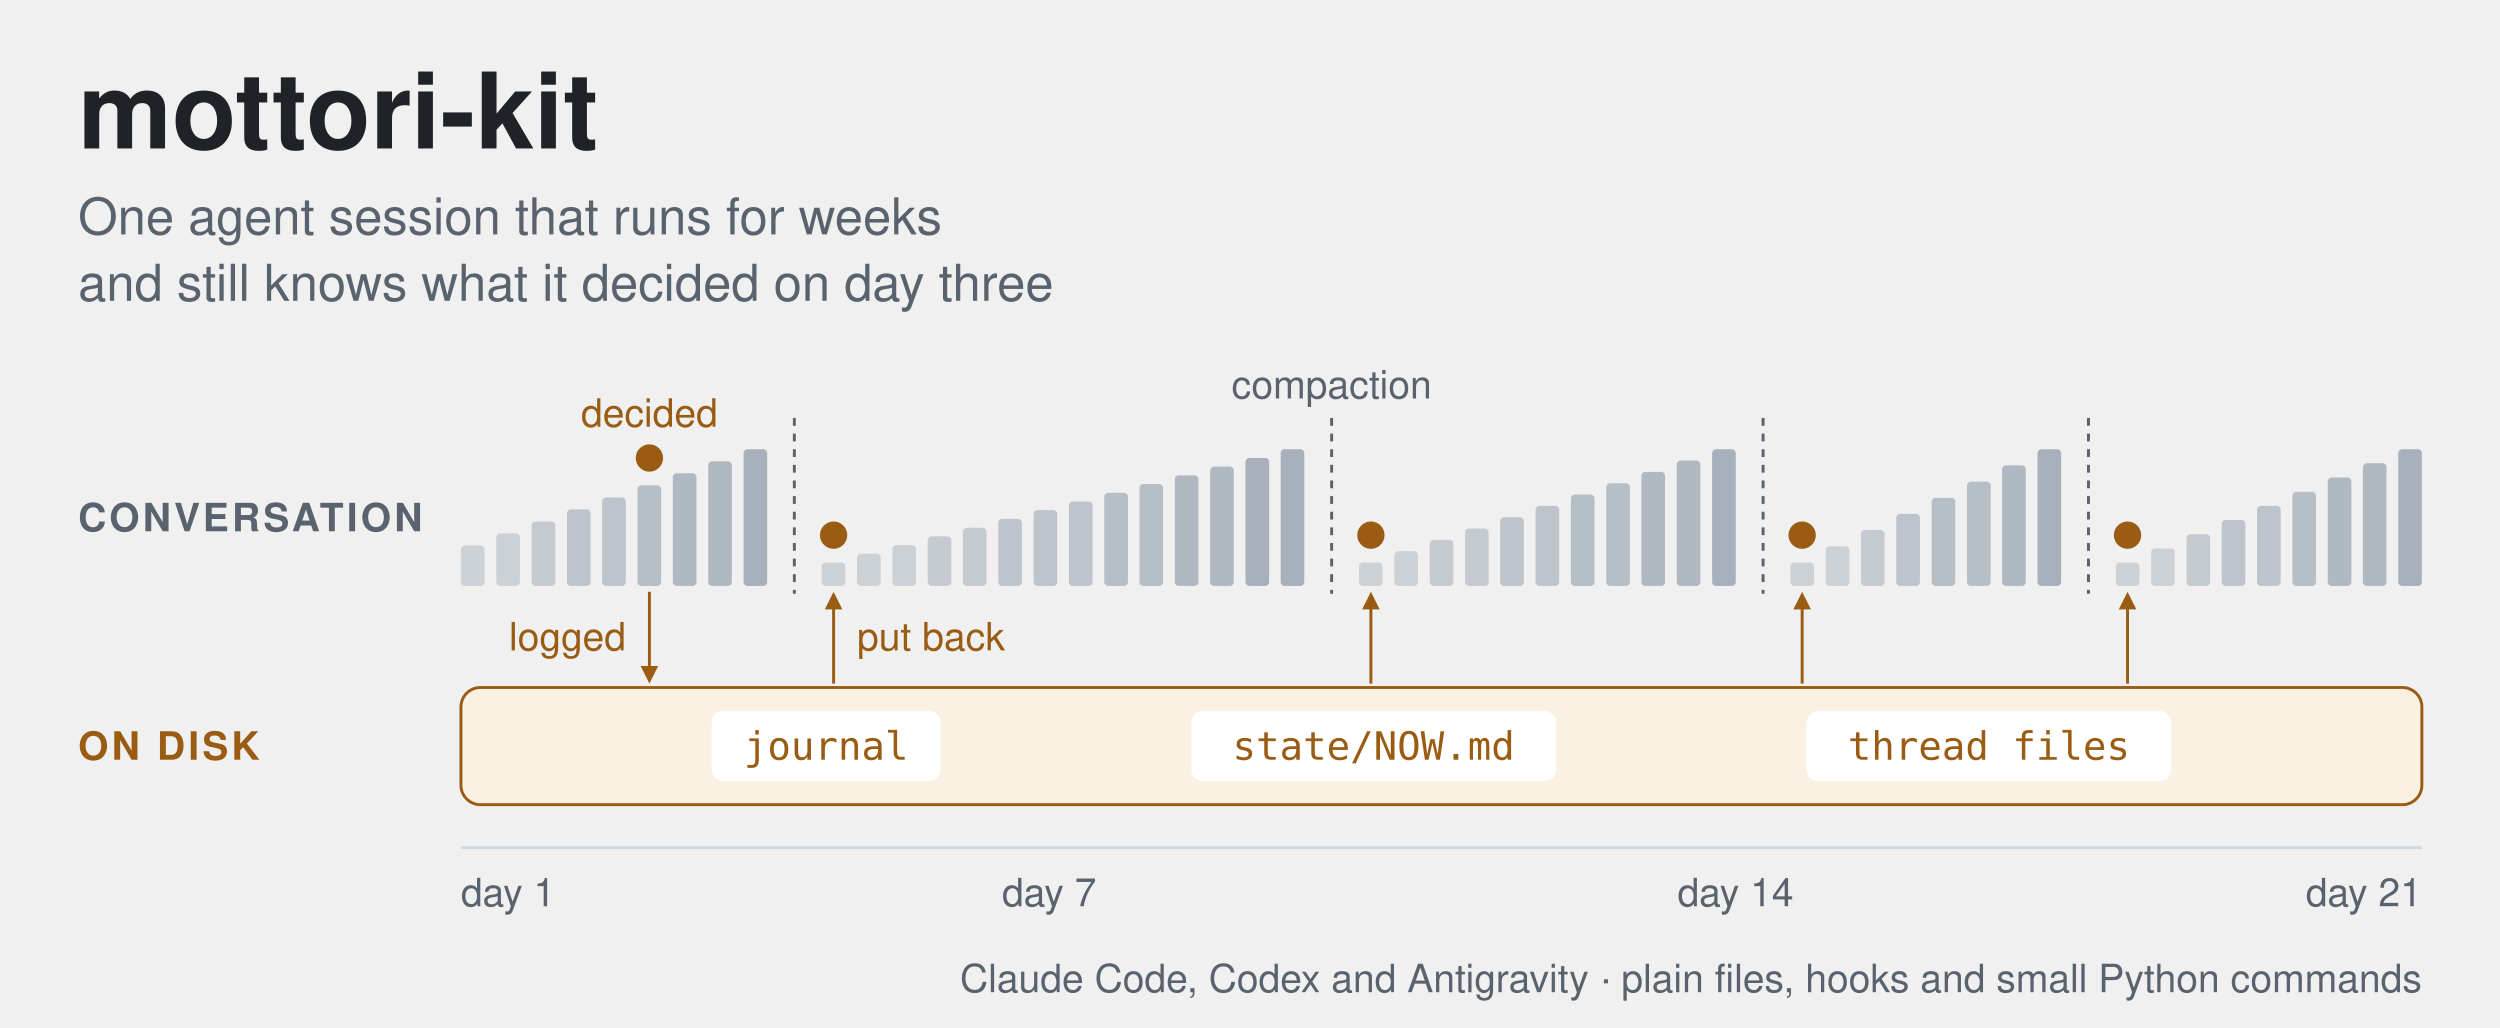
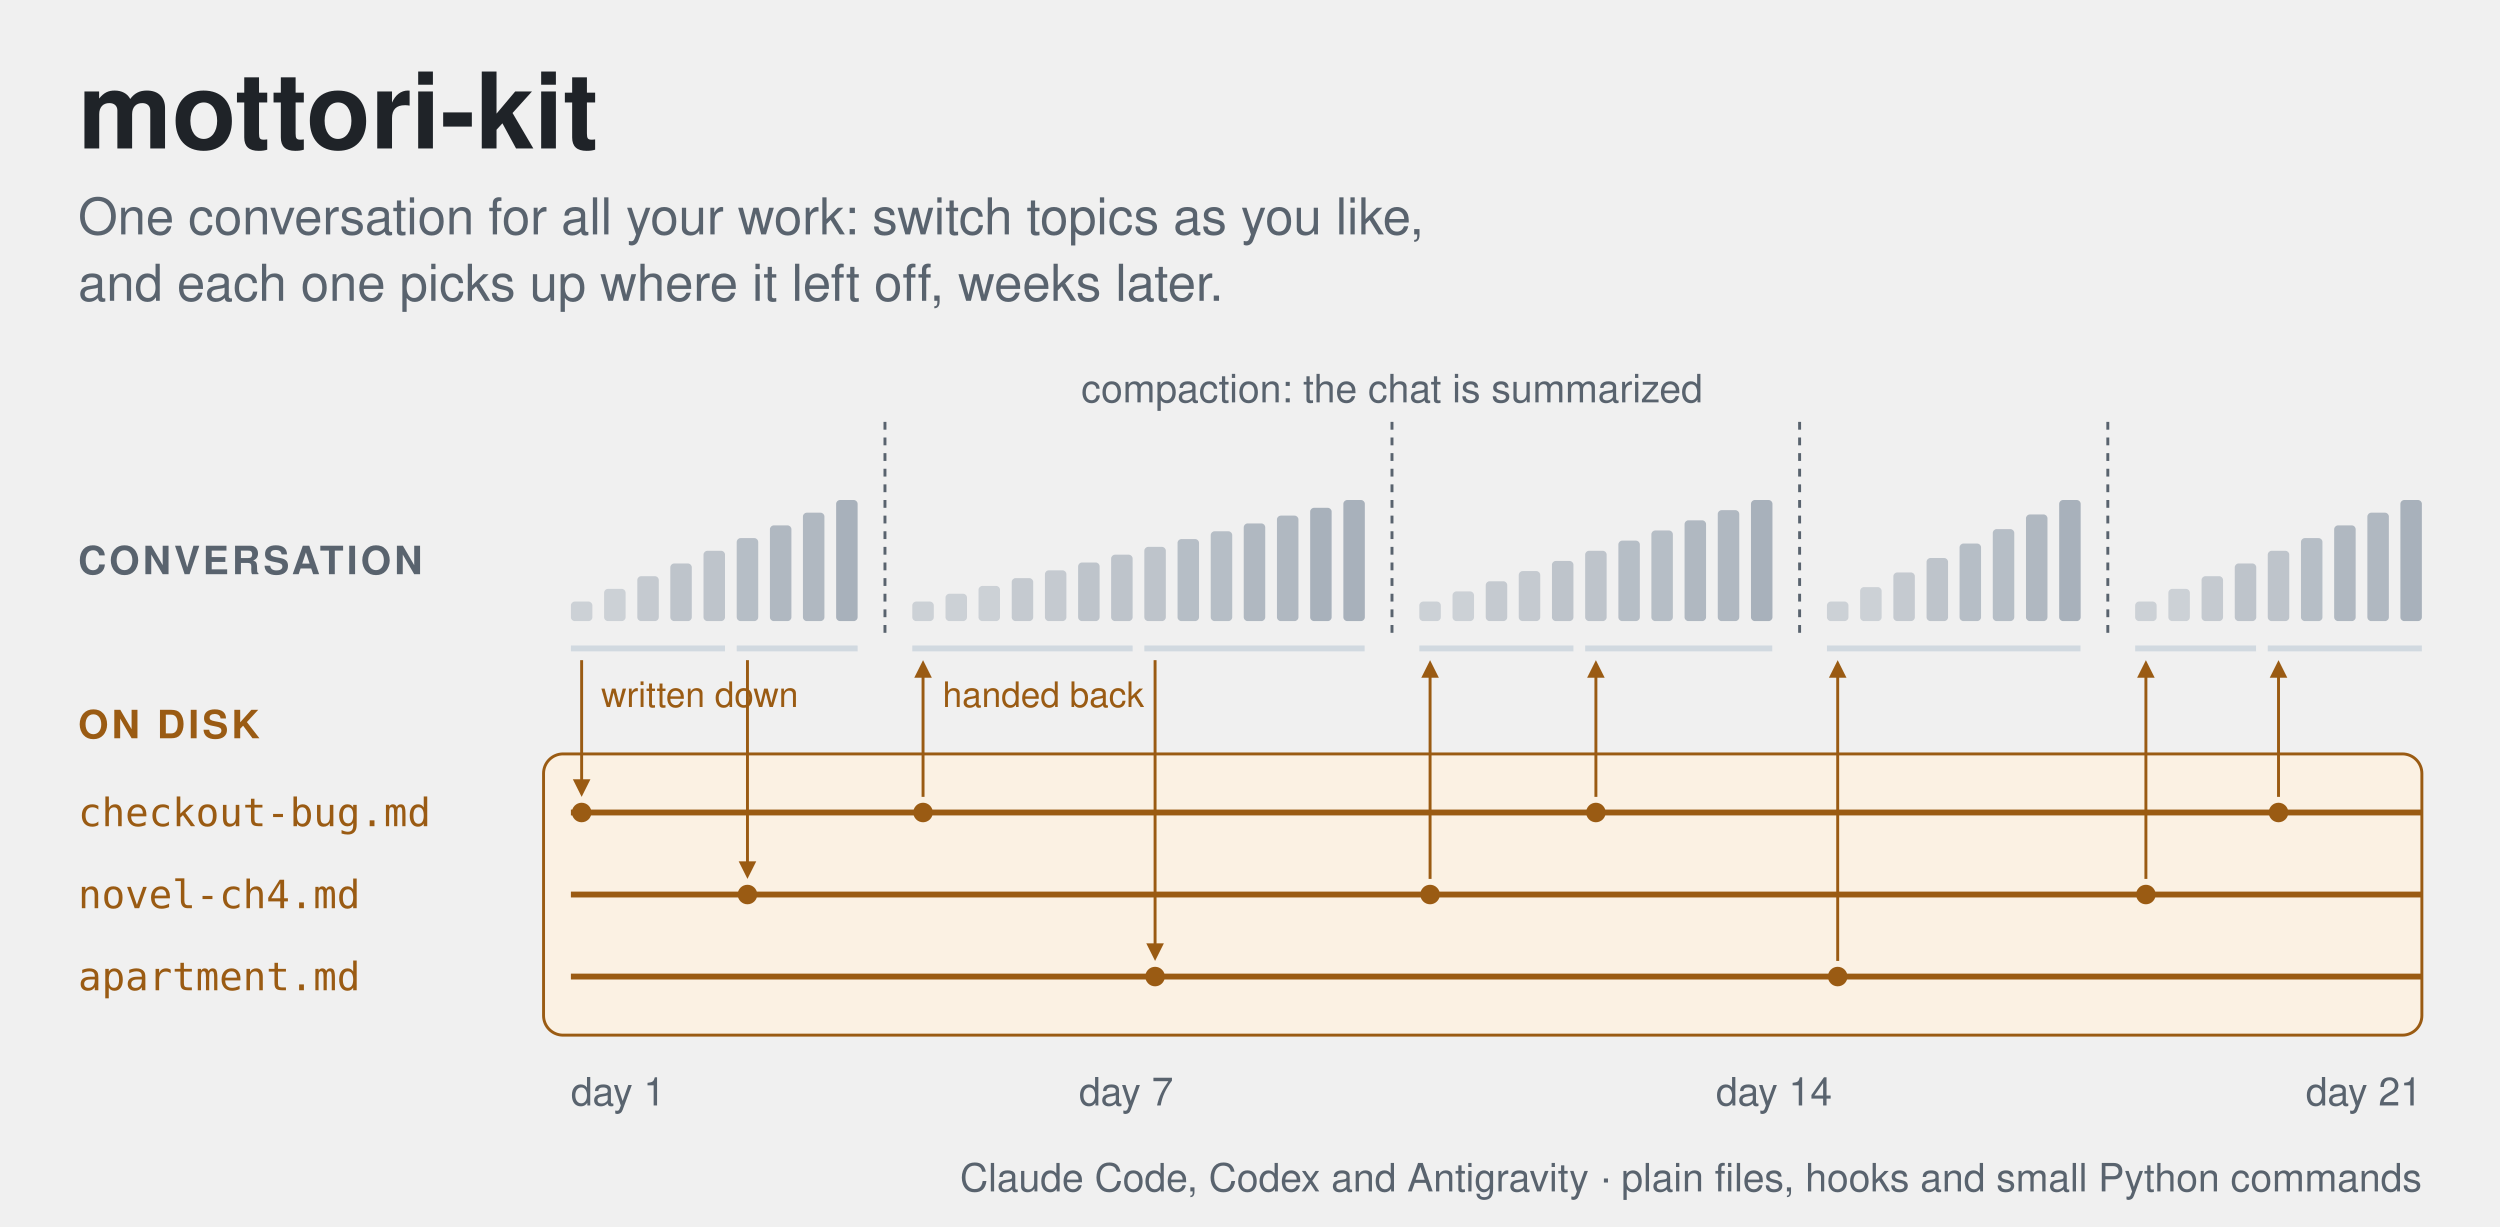
- <svg xmlns="http://www.w3.org/2000/svg" viewBox="0 0 1280 526" width="1280" height="526" role="img" aria-labelledby="t d">
+ <svg xmlns="http://www.w3.org/2000/svg" viewBox="0 0 1280 628" width="1280" height="628" role="img" aria-labelledby="t d">
  <text x="40" y="76" font-size="54" font-family="ui-sans-serif, -apple-system, 'Segoe UI', Helvetica, Arial, sans-serif" fill="#1f2328" font-weight="700">mottori-kit</text>
-   <text x="40" y="120" font-size="26" font-family="ui-sans-serif, -apple-system, 'Segoe UI', Helvetica, Arial, sans-serif" fill="#59636e">One agent session that runs for weeks</text>
-   <text x="40" y="154" font-size="26" font-family="ui-sans-serif, -apple-system, 'Segoe UI', Helvetica, Arial, sans-serif" fill="#59636e">and still knows what it decided on day three</text>
-   <line x1="406.7" y1="214" x2="406.7" y2="304" stroke="#59636e" stroke-width="1.5" stroke-dasharray="4 4" />
-   <line x1="681.8" y1="214" x2="681.8" y2="304" stroke="#59636e" stroke-width="1.5" stroke-dasharray="4 4" />
-   <line x1="902.7" y1="214" x2="902.7" y2="304" stroke="#59636e" stroke-width="1.5" stroke-dasharray="4 4" />
-   <line x1="1069.3" y1="214" x2="1069.3" y2="304" stroke="#59636e" stroke-width="1.5" stroke-dasharray="4 4" />
-   <text x="681.8" y="204" font-size="20" font-family="ui-sans-serif, -apple-system, 'Segoe UI', Helvetica, Arial, sans-serif" fill="#59636e" text-anchor="middle">compaction</text>
-   <rect x="236" y="279.3" width="12.1" height="20.7" rx="2" fill="#a8b1bb" opacity="0.5" />
-   <rect x="254.1" y="273.1" width="12.1" height="26.9" rx="2" fill="#a8b1bb" opacity="0.5" />
-   <rect x="272.2" y="267" width="12.1" height="33" rx="2" fill="#a8b1bb" opacity="0.6" />
-   <rect x="290.3" y="260.8" width="12.1" height="39.2" rx="2" fill="#a8b1bb" opacity="0.7" />
-   <rect x="308.3" y="254.7" width="12.1" height="45.3" rx="2" fill="#a8b1bb" opacity="0.7" />
-   <rect x="326.4" y="248.5" width="12.1" height="51.5" rx="2" fill="#a8b1bb" opacity="0.8" />
-   <rect x="344.5" y="242.3" width="12.1" height="57.7" rx="2" fill="#a8b1bb" opacity="0.9" />
-   <rect x="362.6" y="236.2" width="12.1" height="63.8" rx="2" fill="#a8b1bb" opacity="0.9" />
-   <rect x="380.7" y="230" width="12.1" height="70" rx="2" fill="#a8b1bb" opacity="1" />
-   <rect x="420.7" y="288" width="12.1" height="12" rx="2" fill="#a8b1bb" opacity="0.5" />
-   <rect x="438.8" y="283.5" width="12.1" height="16.5" rx="2" fill="#a8b1bb" opacity="0.5" />
-   <rect x="456.9" y="279.1" width="12.1" height="20.9" rx="2" fill="#a8b1bb" opacity="0.5" />
-   <rect x="475" y="274.6" width="12.1" height="25.4" rx="2" fill="#a8b1bb" opacity="0.6" />
-   <rect x="493" y="270.2" width="12.1" height="29.8" rx="2" fill="#a8b1bb" opacity="0.6" />
-   <rect x="511.1" y="265.7" width="12.1" height="34.3" rx="2" fill="#a8b1bb" opacity="0.7" />
-   <rect x="529.2" y="261.2" width="12.1" height="38.8" rx="2" fill="#a8b1bb" opacity="0.7" />
-   <rect x="547.3" y="256.8" width="12.1" height="43.2" rx="2" fill="#a8b1bb" opacity="0.7" />
-   <rect x="565.4" y="252.3" width="12.1" height="47.7" rx="2" fill="#a8b1bb" opacity="0.8" />
-   <rect x="583.4" y="247.8" width="12.1" height="52.2" rx="2" fill="#a8b1bb" opacity="0.8" />
-   <rect x="601.5" y="243.4" width="12.1" height="56.6" rx="2" fill="#a8b1bb" opacity="0.9" />
-   <rect x="619.6" y="238.9" width="12.1" height="61.1" rx="2" fill="#a8b1bb" opacity="0.9" />
-   <rect x="637.7" y="234.5" width="12.1" height="65.5" rx="2" fill="#a8b1bb" opacity="1" />
-   <rect x="655.7" y="230" width="12.1" height="70" rx="2" fill="#a8b1bb" opacity="1" />
-   <rect x="695.8" y="288" width="12.1" height="12" rx="2" fill="#a8b1bb" opacity="0.5" />
-   <rect x="713.9" y="282.2" width="12.1" height="17.8" rx="2" fill="#a8b1bb" opacity="0.5" />
-   <rect x="732" y="276.4" width="12.1" height="23.6" rx="2" fill="#a8b1bb" opacity="0.6" />
-   <rect x="750.1" y="270.6" width="12.1" height="29.4" rx="2" fill="#a8b1bb" opacity="0.6" />
-   <rect x="768.1" y="264.8" width="12.1" height="35.2" rx="2" fill="#a8b1bb" opacity="0.7" />
-   <rect x="786.2" y="259" width="12.1" height="41" rx="2" fill="#a8b1bb" opacity="0.7" />
-   <rect x="804.3" y="253.2" width="12.1" height="46.8" rx="2" fill="#a8b1bb" opacity="0.8" />
-   <rect x="822.4" y="247.4" width="12.1" height="52.6" rx="2" fill="#a8b1bb" opacity="0.8" />
-   <rect x="840.4" y="241.6" width="12.1" height="58.4" rx="2" fill="#a8b1bb" opacity="0.9" />
-   <rect x="858.5" y="235.8" width="12.1" height="64.2" rx="2" fill="#a8b1bb" opacity="0.9" />
-   <rect x="876.6" y="230" width="12.1" height="70" rx="2" fill="#a8b1bb" opacity="1" />
-   <rect x="916.7" y="288" width="12.1" height="12" rx="2" fill="#a8b1bb" opacity="0.5" />
-   <rect x="934.8" y="279.7" width="12.1" height="20.3" rx="2" fill="#a8b1bb" opacity="0.5" />
-   <rect x="952.8" y="271.4" width="12.1" height="28.6" rx="2" fill="#a8b1bb" opacity="0.6" />
-   <rect x="970.9" y="263.1" width="12.1" height="36.9" rx="2" fill="#a8b1bb" opacity="0.7" />
-   <rect x="989" y="254.9" width="12.1" height="45.1" rx="2" fill="#a8b1bb" opacity="0.8" />
-   <rect x="1007.1" y="246.6" width="12.1" height="53.4" rx="2" fill="#a8b1bb" opacity="0.8" />
-   <rect x="1025.1" y="238.3" width="12.1" height="61.7" rx="2" fill="#a8b1bb" opacity="0.9" />
-   <rect x="1043.2" y="230" width="12.1" height="70" rx="2" fill="#a8b1bb" opacity="1" />
-   <rect x="1083.3" y="288" width="12.1" height="12" rx="2" fill="#a8b1bb" opacity="0.5" />
-   <rect x="1101.4" y="280.8" width="12.1" height="19.2" rx="2" fill="#a8b1bb" opacity="0.5" />
-   <rect x="1119.5" y="273.5" width="12.1" height="26.5" rx="2" fill="#a8b1bb" opacity="0.6" />
-   <rect x="1137.5" y="266.2" width="12.1" height="33.8" rx="2" fill="#a8b1bb" opacity="0.7" />
-   <rect x="1155.6" y="259" width="12.1" height="41" rx="2" fill="#a8b1bb" opacity="0.7" />
-   <rect x="1173.7" y="251.8" width="12.1" height="48.2" rx="2" fill="#a8b1bb" opacity="0.8" />
-   <rect x="1191.8" y="244.5" width="12.1" height="55.5" rx="2" fill="#a8b1bb" opacity="0.9" />
-   <rect x="1209.8" y="237.2" width="12.1" height="62.8" rx="2" fill="#a8b1bb" opacity="0.9" />
-   <rect x="1227.9" y="230" width="12.1" height="70" rx="2" fill="#a8b1bb" opacity="1" />
-   <rect x="236" y="352" width="1004" height="60" rx="10" fill="#fbf1e3" stroke="#9a5b13" stroke-width="1.5" />
-   <rect x="364.4" y="364" width="117.2" height="36" rx="6" fill="#ffffff" />
-   <text x="423" y="389" font-size="20" font-family="ui-monospace, SFMono-Regular, Menlo, Consolas, monospace" fill="#9a5b13" text-anchor="middle">journal</text>
-   <rect x="610" y="364" width="186.7" height="36" rx="6" fill="#ffffff" />
-   <text x="703.3" y="389" font-size="20" font-family="ui-monospace, SFMono-Regular, Menlo, Consolas, monospace" fill="#9a5b13" text-anchor="middle">state/NOW.md</text>
-   <rect x="925" y="364" width="186.7" height="36" rx="6" fill="#ffffff" />
-   <text x="1018.3" y="389" font-size="20" font-family="ui-monospace, SFMono-Regular, Menlo, Consolas, monospace" fill="#9a5b13" text-anchor="middle">thread files</text>
-   <line x1="426.8" y1="350" x2="426.8" y2="310.2" stroke="#9a5b13" stroke-width="1.5" />
-   <path d="M426.8 303L431.3 312L422.3 312Z" fill="#9a5b13" />
-   <line x1="701.9" y1="350" x2="701.9" y2="310.2" stroke="#9a5b13" stroke-width="1.5" />
-   <path d="M701.9 303L706.4 312L697.4 312Z" fill="#9a5b13" />
-   <line x1="922.7" y1="350" x2="922.7" y2="310.2" stroke="#9a5b13" stroke-width="1.5" />
-   <path d="M922.7 303L927.2 312L918.2 312Z" fill="#9a5b13" />
-   <line x1="1089.3" y1="350" x2="1089.3" y2="310.2" stroke="#9a5b13" stroke-width="1.5" />
-   <path d="M1089.3 303L1093.8 312L1084.8 312Z" fill="#9a5b13" />
-   <text x="438.8" y="333" font-size="20" font-family="ui-sans-serif, -apple-system, 'Segoe UI', Helvetica, Arial, sans-serif" fill="#9a5b13">put back</text>
-   <circle cx="332.5" cy="234.5" r="7" fill="#9a5b13" />
-   <text x="332.5" y="218.5" font-size="20" font-family="ui-sans-serif, -apple-system, 'Segoe UI', Helvetica, Arial, sans-serif" fill="#9a5b13" text-anchor="middle">decided</text>
-   <circle cx="426.8" cy="274" r="7" fill="#9a5b13" />
-   <circle cx="701.9" cy="274" r="7" fill="#9a5b13" />
-   <circle cx="922.7" cy="274" r="7" fill="#9a5b13" />
-   <circle cx="1089.3" cy="274" r="7" fill="#9a5b13" />
-   <line x1="332.5" y1="303" x2="332.5" y2="342.8" stroke="#9a5b13" stroke-width="1.5" />
-   <path d="M332.5 350L328 341L337 341Z" fill="#9a5b13" />
-   <text x="320.5" y="333" font-size="20" font-family="ui-sans-serif, -apple-system, 'Segoe UI', Helvetica, Arial, sans-serif" fill="#9a5b13" text-anchor="end">logged</text>
-   <text x="40" y="272" font-size="20" font-family="ui-sans-serif, -apple-system, 'Segoe UI', Helvetica, Arial, sans-serif" fill="#59636e" font-weight="600" letter-spacing="1.6">CONVERSATION</text>
-   <text x="40" y="389" font-size="20" font-family="ui-sans-serif, -apple-system, 'Segoe UI', Helvetica, Arial, sans-serif" fill="#9a5b13" font-weight="600" letter-spacing="1.6">ON DISK</text>
-   <line x1="236" y1="434" x2="1240" y2="434" stroke="#d1d9e0" stroke-width="1.5" />
-   <text x="236" y="464" font-size="20" font-family="ui-sans-serif, -apple-system, 'Segoe UI', Helvetica, Arial, sans-serif" fill="#59636e">day 1</text>
-   <text x="537.2" y="464" font-size="20" font-family="ui-sans-serif, -apple-system, 'Segoe UI', Helvetica, Arial, sans-serif" fill="#59636e" text-anchor="middle">day 7</text>
-   <text x="888.6" y="464" font-size="20" font-family="ui-sans-serif, -apple-system, 'Segoe UI', Helvetica, Arial, sans-serif" fill="#59636e" text-anchor="middle">day 14</text>
-   <text x="1240" y="464" font-size="20" font-family="ui-sans-serif, -apple-system, 'Segoe UI', Helvetica, Arial, sans-serif" fill="#59636e" text-anchor="end">day 21</text>
-   <text x="1240" y="508" font-size="20" font-family="ui-sans-serif, -apple-system, 'Segoe UI', Helvetica, Arial, sans-serif" fill="#59636e" text-anchor="end">Claude Code, Codex and Antigravity · plain files, hooks and small Python commands</text>
+   <text x="40" y="120" font-size="26" font-family="ui-sans-serif, -apple-system, 'Segoe UI', Helvetica, Arial, sans-serif" fill="#59636e">One conversation for all your work: switch topics as you like,</text>
+   <text x="40" y="154" font-size="26" font-family="ui-sans-serif, -apple-system, 'Segoe UI', Helvetica, Arial, sans-serif" fill="#59636e">and each one picks up where it left off, weeks later.</text>
+   <rect x="292.3" y="308" width="11" height="10" rx="2" fill="#a8b1bb" opacity="0.5" />
+   <rect x="309.3" y="301.5" width="11" height="16.5" rx="2" fill="#a8b1bb" opacity="0.5" />
+   <rect x="326.3" y="295" width="11" height="23" rx="2" fill="#a8b1bb" opacity="0.6" />
+   <rect x="343.2" y="288.5" width="11" height="29.5" rx="2" fill="#a8b1bb" opacity="0.7" />
+   <rect x="360.2" y="282" width="11" height="36" rx="2" fill="#a8b1bb" opacity="0.7" />
+   <rect x="377.2" y="275.5" width="11" height="42.5" rx="2" fill="#a8b1bb" opacity="0.8" />
+   <rect x="394.2" y="269" width="11" height="49" rx="2" fill="#a8b1bb" opacity="0.9" />
+   <rect x="411.1" y="262.5" width="11" height="55.5" rx="2" fill="#a8b1bb" opacity="0.9" />
+   <rect x="428.1" y="256" width="11" height="62" rx="2" fill="#a8b1bb" opacity="1" />
+   <rect x="467.1" y="308" width="11" height="10" rx="2" fill="#a8b1bb" opacity="0.5" />
+   <rect x="484.1" y="304" width="11" height="14" rx="2" fill="#a8b1bb" opacity="0.5" />
+   <rect x="501" y="300" width="11" height="18" rx="2" fill="#a8b1bb" opacity="0.5" />
+   <rect x="518" y="296" width="11" height="22" rx="2" fill="#a8b1bb" opacity="0.6" />
+   <rect x="535" y="292" width="11" height="26" rx="2" fill="#a8b1bb" opacity="0.6" />
+   <rect x="552" y="288" width="11" height="30" rx="2" fill="#a8b1bb" opacity="0.7" />
+   <rect x="568.9" y="284" width="11" height="34" rx="2" fill="#a8b1bb" opacity="0.7" />
+   <rect x="585.9" y="280" width="11" height="38" rx="2" fill="#a8b1bb" opacity="0.7" />
+   <rect x="602.9" y="276" width="11" height="42" rx="2" fill="#a8b1bb" opacity="0.8" />
+   <rect x="619.9" y="272" width="11" height="46" rx="2" fill="#a8b1bb" opacity="0.8" />
+   <rect x="636.8" y="268" width="11" height="50" rx="2" fill="#a8b1bb" opacity="0.9" />
+   <rect x="653.8" y="264" width="11" height="54" rx="2" fill="#a8b1bb" opacity="0.9" />
+   <rect x="670.8" y="260" width="11" height="58" rx="2" fill="#a8b1bb" opacity="1" />
+   <rect x="687.8" y="256" width="11" height="62" rx="2" fill="#a8b1bb" opacity="1" />
+   <rect x="726.7" y="308" width="11" height="10" rx="2" fill="#a8b1bb" opacity="0.5" />
+   <rect x="743.7" y="302.8" width="11" height="15.2" rx="2" fill="#a8b1bb" opacity="0.5" />
+   <rect x="760.7" y="297.6" width="11" height="20.4" rx="2" fill="#a8b1bb" opacity="0.6" />
+   <rect x="777.6" y="292.4" width="11" height="25.6" rx="2" fill="#a8b1bb" opacity="0.6" />
+   <rect x="794.6" y="287.2" width="11" height="30.8" rx="2" fill="#a8b1bb" opacity="0.7" />
+   <rect x="811.6" y="282" width="11" height="36" rx="2" fill="#a8b1bb" opacity="0.7" />
+   <rect x="828.6" y="276.8" width="11" height="41.2" rx="2" fill="#a8b1bb" opacity="0.8" />
+   <rect x="845.5" y="271.6" width="11" height="46.4" rx="2" fill="#a8b1bb" opacity="0.8" />
+   <rect x="862.5" y="266.4" width="11" height="51.6" rx="2" fill="#a8b1bb" opacity="0.9" />
+   <rect x="879.5" y="261.2" width="11" height="56.8" rx="2" fill="#a8b1bb" opacity="0.9" />
+   <rect x="896.5" y="256" width="11" height="62" rx="2" fill="#a8b1bb" opacity="1" />
+   <rect x="935.4" y="308" width="11" height="10" rx="2" fill="#a8b1bb" opacity="0.5" />
+   <rect x="952.4" y="300.6" width="11" height="17.4" rx="2" fill="#a8b1bb" opacity="0.5" />
+   <rect x="969.4" y="293.1" width="11" height="24.9" rx="2" fill="#a8b1bb" opacity="0.6" />
+   <rect x="986.4" y="285.7" width="11" height="32.3" rx="2" fill="#a8b1bb" opacity="0.7" />
+   <rect x="1003.3" y="278.3" width="11" height="39.7" rx="2" fill="#a8b1bb" opacity="0.8" />
+   <rect x="1020.3" y="270.9" width="11" height="47.1" rx="2" fill="#a8b1bb" opacity="0.8" />
+   <rect x="1037.3" y="263.4" width="11" height="54.6" rx="2" fill="#a8b1bb" opacity="0.9" />
+   <rect x="1054.3" y="256" width="11" height="62" rx="2" fill="#a8b1bb" opacity="1" />
+   <rect x="1093.2" y="308" width="11" height="10" rx="2" fill="#a8b1bb" opacity="0.5" />
+   <rect x="1110.2" y="301.5" width="11" height="16.5" rx="2" fill="#a8b1bb" opacity="0.5" />
+   <rect x="1127.2" y="295" width="11" height="23" rx="2" fill="#a8b1bb" opacity="0.6" />
+   <rect x="1144.2" y="288.5" width="11" height="29.5" rx="2" fill="#a8b1bb" opacity="0.7" />
+   <rect x="1161.1" y="282" width="11" height="36" rx="2" fill="#a8b1bb" opacity="0.7" />
+   <rect x="1178.1" y="275.5" width="11" height="42.5" rx="2" fill="#a8b1bb" opacity="0.8" />
+   <rect x="1195.1" y="269" width="11" height="49" rx="2" fill="#a8b1bb" opacity="0.9" />
+   <rect x="1212.1" y="262.5" width="11" height="55.5" rx="2" fill="#a8b1bb" opacity="0.9" />
+   <rect x="1229" y="256" width="11" height="62" rx="2" fill="#a8b1bb" opacity="1" />
+   <rect x="278.3" y="386" width="961.7" height="144" rx="10" fill="#fbf1e3" stroke="#9a5b13" stroke-width="1.5" />
+   <line x1="453.1" y1="216" x2="453.1" y2="324" stroke="#59636e" stroke-width="1.5" stroke-dasharray="4 4" />
+   <line x1="712.7" y1="216" x2="712.7" y2="324" stroke="#59636e" stroke-width="1.5" stroke-dasharray="4 4" />
+   <line x1="921.4" y1="216" x2="921.4" y2="324" stroke="#59636e" stroke-width="1.5" stroke-dasharray="4 4" />
+   <line x1="1079.2" y1="216" x2="1079.2" y2="324" stroke="#59636e" stroke-width="1.5" stroke-dasharray="4 4" />
+   <text x="712.7" y="206" font-size="20" font-family="ui-sans-serif, -apple-system, 'Segoe UI', Helvetica, Arial, sans-serif" fill="#59636e" text-anchor="middle">compaction: the chat is summarized</text>
+   <line x1="292.3" y1="332" x2="371.2" y2="332" stroke="#d1d9e0" stroke-width="3" />
+   <line x1="297.8" y1="338" x2="297.8" y2="400.8" stroke="#9a5b13" stroke-width="1.5" />
+   <path d="M297.8 408L293.3 399L302.3 399Z" fill="#9a5b13" />
+   <text x="307.8" y="362" font-size="18" font-family="ui-sans-serif, -apple-system, 'Segoe UI', Helvetica, Arial, sans-serif" fill="#9a5b13">written down</text>
+   <circle cx="297.8" cy="416" r="5" fill="#9a5b13" />
+   <line x1="377.2" y1="332" x2="439.1" y2="332" stroke="#d1d9e0" stroke-width="3" />
+   <line x1="382.7" y1="338" x2="382.7" y2="442.8" stroke="#9a5b13" stroke-width="1.5" />
+   <path d="M382.7 450L378.2 441L387.2 441Z" fill="#9a5b13" />
+   <circle cx="382.7" cy="458" r="5" fill="#9a5b13" />
+   <line x1="467.1" y1="332" x2="579.9" y2="332" stroke="#d1d9e0" stroke-width="3" />
+   <line x1="472.6" y1="408" x2="472.6" y2="345.2" stroke="#9a5b13" stroke-width="1.5" />
+   <path d="M472.6 338L477.1 347L468.1 347Z" fill="#9a5b13" />
+   <text x="482.6" y="362" font-size="18" font-family="ui-sans-serif, -apple-system, 'Segoe UI', Helvetica, Arial, sans-serif" fill="#9a5b13">handed back</text>
+   <circle cx="472.6" cy="416" r="5" fill="#9a5b13" />
+   <line x1="585.9" y1="332" x2="698.7" y2="332" stroke="#d1d9e0" stroke-width="3" />
+   <line x1="591.4" y1="338" x2="591.4" y2="484.8" stroke="#9a5b13" stroke-width="1.5" />
+   <path d="M591.4 492L586.9 483L595.9 483Z" fill="#9a5b13" />
+   <circle cx="591.4" cy="500" r="5" fill="#9a5b13" />
+   <line x1="726.7" y1="332" x2="805.6" y2="332" stroke="#d1d9e0" stroke-width="3" />
+   <line x1="732.2" y1="450" x2="732.2" y2="345.2" stroke="#9a5b13" stroke-width="1.5" />
+   <path d="M732.2 338L736.7 347L727.7 347Z" fill="#9a5b13" />
+   <circle cx="732.2" cy="458" r="5" fill="#9a5b13" />
+   <line x1="811.6" y1="332" x2="907.4" y2="332" stroke="#d1d9e0" stroke-width="3" />
+   <line x1="817.1" y1="408" x2="817.1" y2="345.2" stroke="#9a5b13" stroke-width="1.5" />
+   <path d="M817.1 338L821.6 347L812.6 347Z" fill="#9a5b13" />
+   <circle cx="817.1" cy="416" r="5" fill="#9a5b13" />
+   <line x1="935.4" y1="332" x2="1065.2" y2="332" stroke="#d1d9e0" stroke-width="3" />
+   <line x1="940.9" y1="492" x2="940.9" y2="345.2" stroke="#9a5b13" stroke-width="1.5" />
+   <path d="M940.9 338L945.4 347L936.4 347Z" fill="#9a5b13" />
+   <circle cx="940.9" cy="500" r="5" fill="#9a5b13" />
+   <line x1="1093.2" y1="332" x2="1155.1" y2="332" stroke="#d1d9e0" stroke-width="3" />
+   <line x1="1098.7" y1="450" x2="1098.7" y2="345.2" stroke="#9a5b13" stroke-width="1.5" />
+   <path d="M1098.7 338L1103.2 347L1094.2 347Z" fill="#9a5b13" />
+   <circle cx="1098.7" cy="458" r="5" fill="#9a5b13" />
+   <line x1="1161.1" y1="332" x2="1240" y2="332" stroke="#d1d9e0" stroke-width="3" />
+   <line x1="1166.6" y1="408" x2="1166.6" y2="345.2" stroke="#9a5b13" stroke-width="1.5" />
+   <path d="M1166.6 338L1171.1 347L1162.1 347Z" fill="#9a5b13" />
+   <circle cx="1166.6" cy="416" r="5" fill="#9a5b13" />
+   <line x1="292.3" y1="416" x2="1240" y2="416" stroke="#9a5b13" stroke-width="3" />
+   <text x="40" y="423" font-size="20" font-family="ui-monospace, SFMono-Regular, Menlo, Consolas, monospace" fill="#9a5b13">checkout-bug.md</text>
+   <line x1="292.3" y1="458" x2="1240" y2="458" stroke="#9a5b13" stroke-width="3" />
+   <text x="40" y="465" font-size="20" font-family="ui-monospace, SFMono-Regular, Menlo, Consolas, monospace" fill="#9a5b13">novel-ch4.md</text>
+   <line x1="292.3" y1="500" x2="1240" y2="500" stroke="#9a5b13" stroke-width="3" />
+   <text x="40" y="507" font-size="20" font-family="ui-monospace, SFMono-Regular, Menlo, Consolas, monospace" fill="#9a5b13">apartment.md</text>
+   <text x="40" y="294" font-size="20" font-family="ui-sans-serif, -apple-system, 'Segoe UI', Helvetica, Arial, sans-serif" fill="#59636e" font-weight="600" letter-spacing="1.6">CONVERSATION</text>
+   <text x="40" y="378" font-size="20" font-family="ui-sans-serif, -apple-system, 'Segoe UI', Helvetica, Arial, sans-serif" fill="#9a5b13" font-weight="600" letter-spacing="1.6">ON DISK</text>
+   <text x="292.3" y="566" font-size="20" font-family="ui-sans-serif, -apple-system, 'Segoe UI', Helvetica, Arial, sans-serif" fill="#59636e">day 1</text>
+   <text x="576.6" y="566" font-size="20" font-family="ui-sans-serif, -apple-system, 'Segoe UI', Helvetica, Arial, sans-serif" fill="#59636e" text-anchor="middle">day 7</text>
+   <text x="908.3" y="566" font-size="20" font-family="ui-sans-serif, -apple-system, 'Segoe UI', Helvetica, Arial, sans-serif" fill="#59636e" text-anchor="middle">day 14</text>
+   <text x="1240" y="566" font-size="20" font-family="ui-sans-serif, -apple-system, 'Segoe UI', Helvetica, Arial, sans-serif" fill="#59636e" text-anchor="end">day 21</text>
+   <text x="1240" y="610" font-size="20" font-family="ui-sans-serif, -apple-system, 'Segoe UI', Helvetica, Arial, sans-serif" fill="#59636e" text-anchor="end">Claude Code, Codex and Antigravity · plain files, hooks and small Python commands</text>
</svg>
